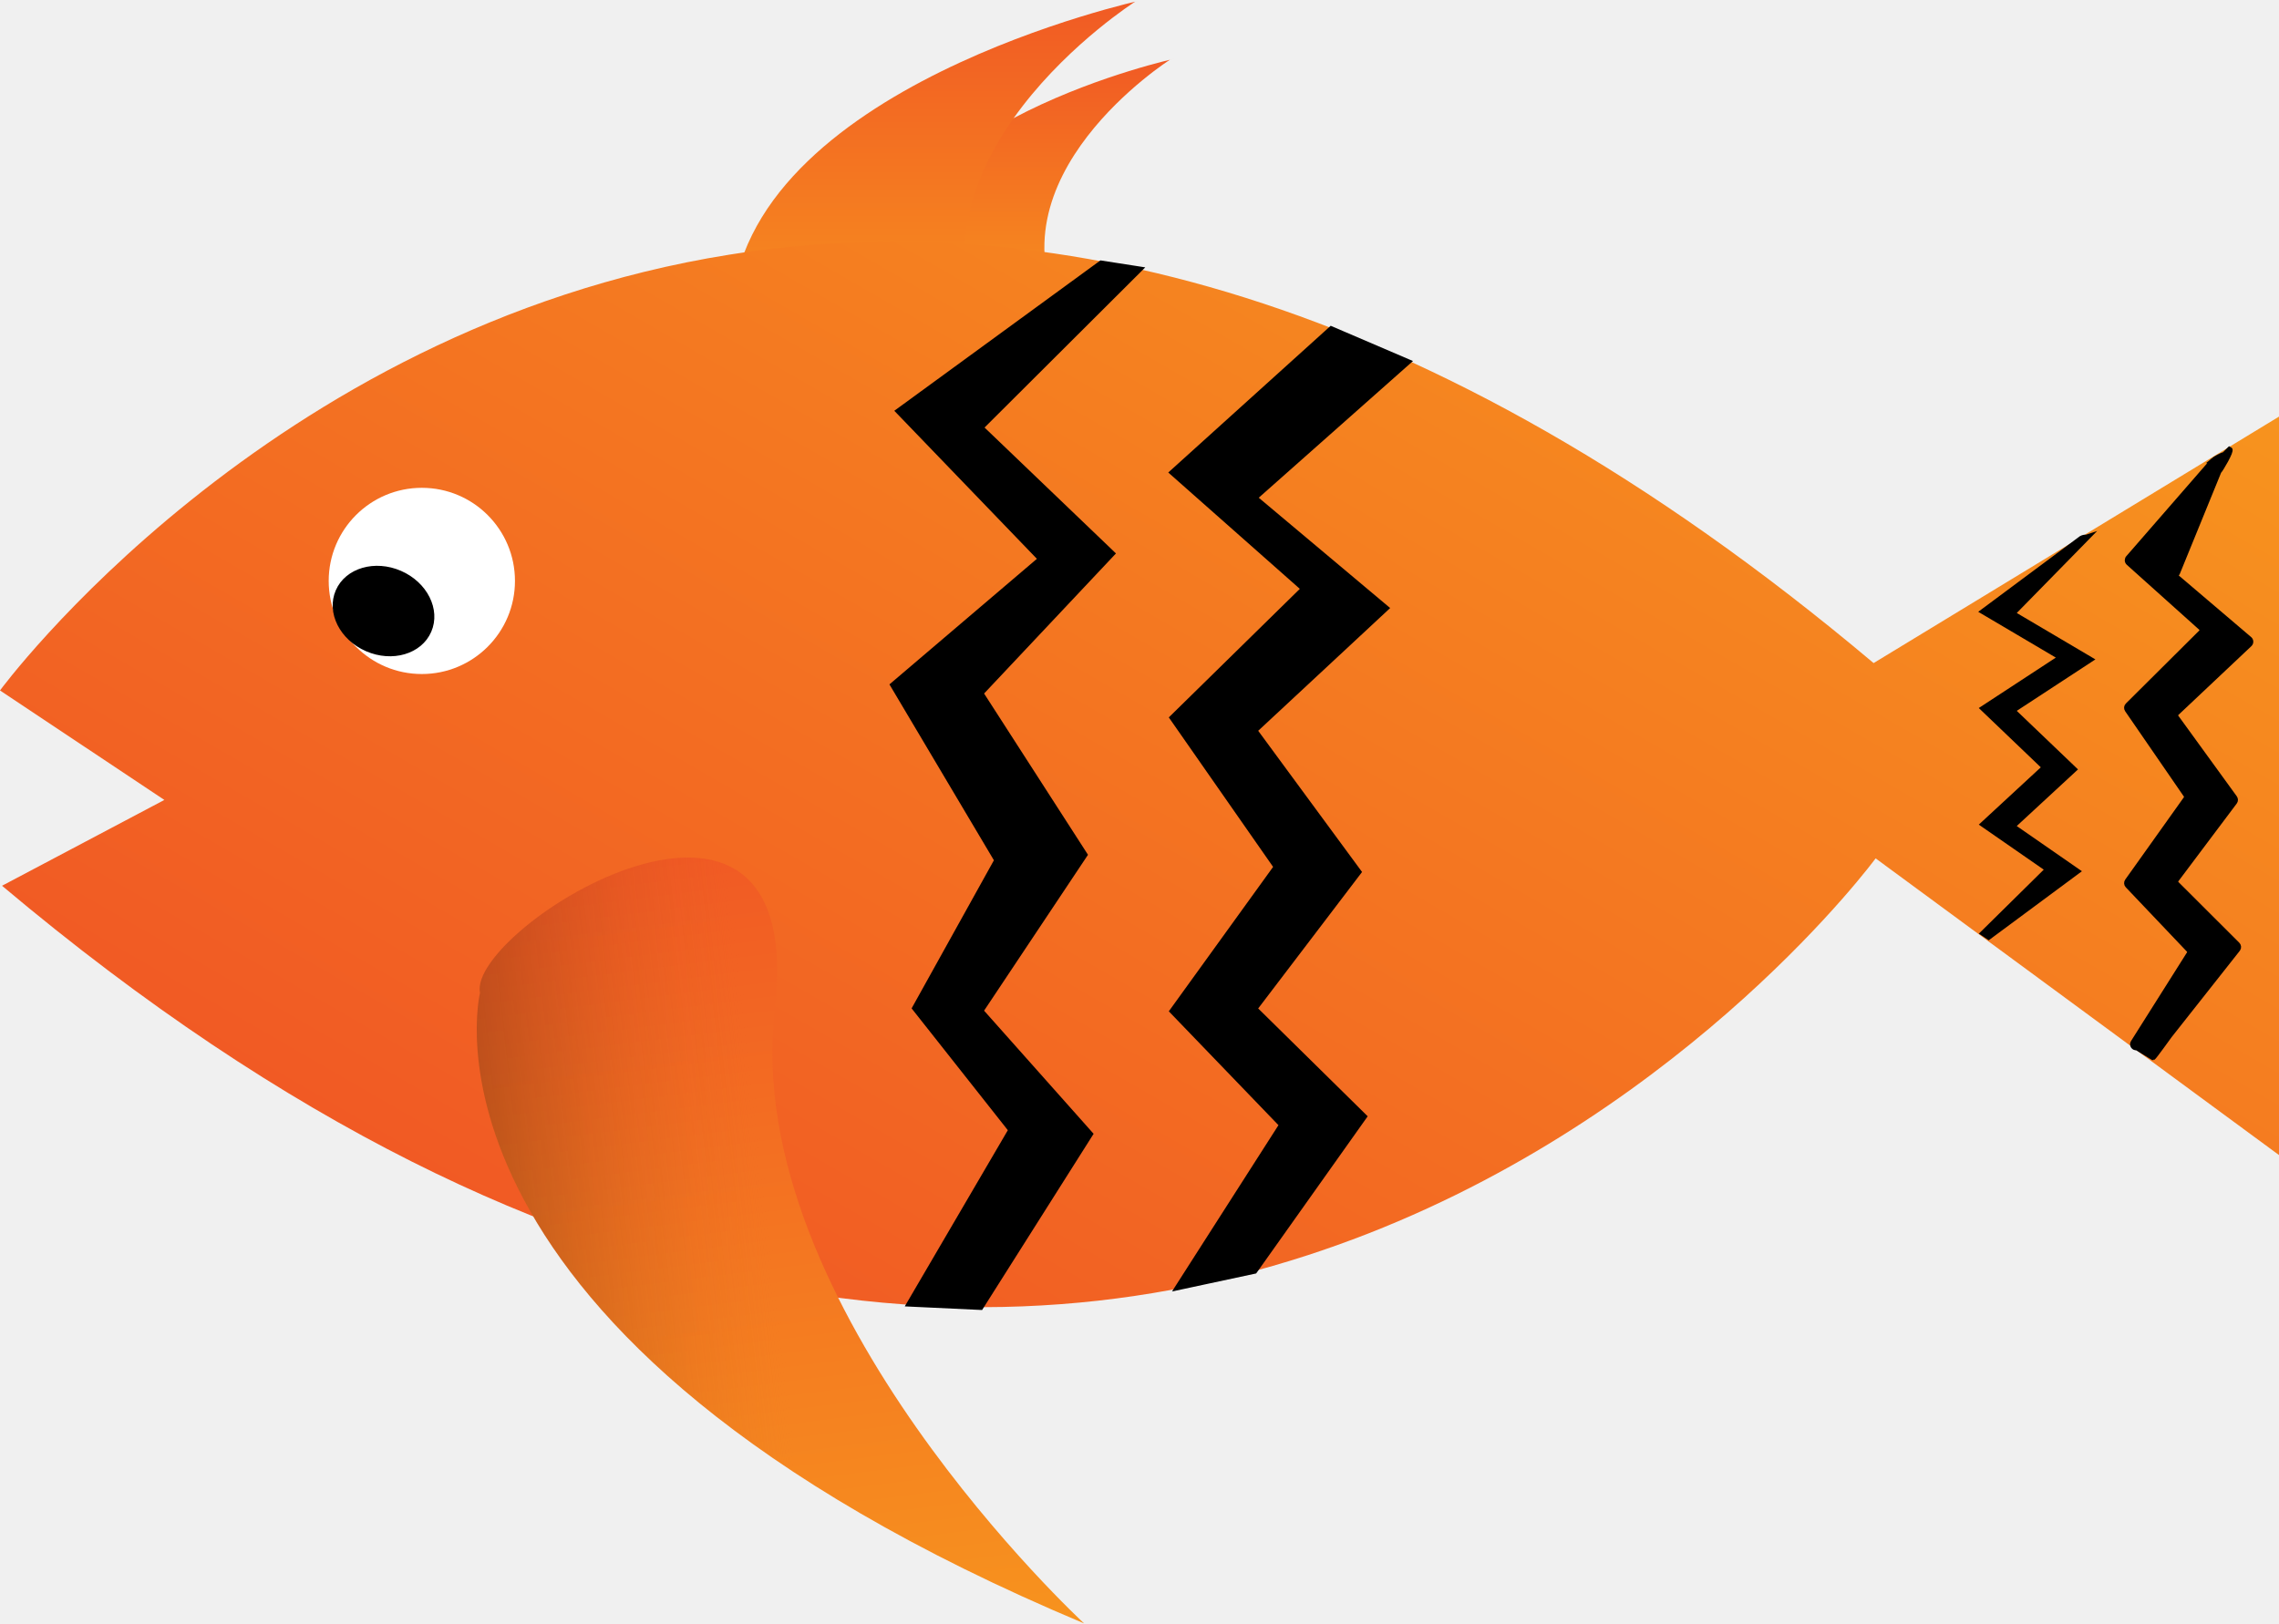
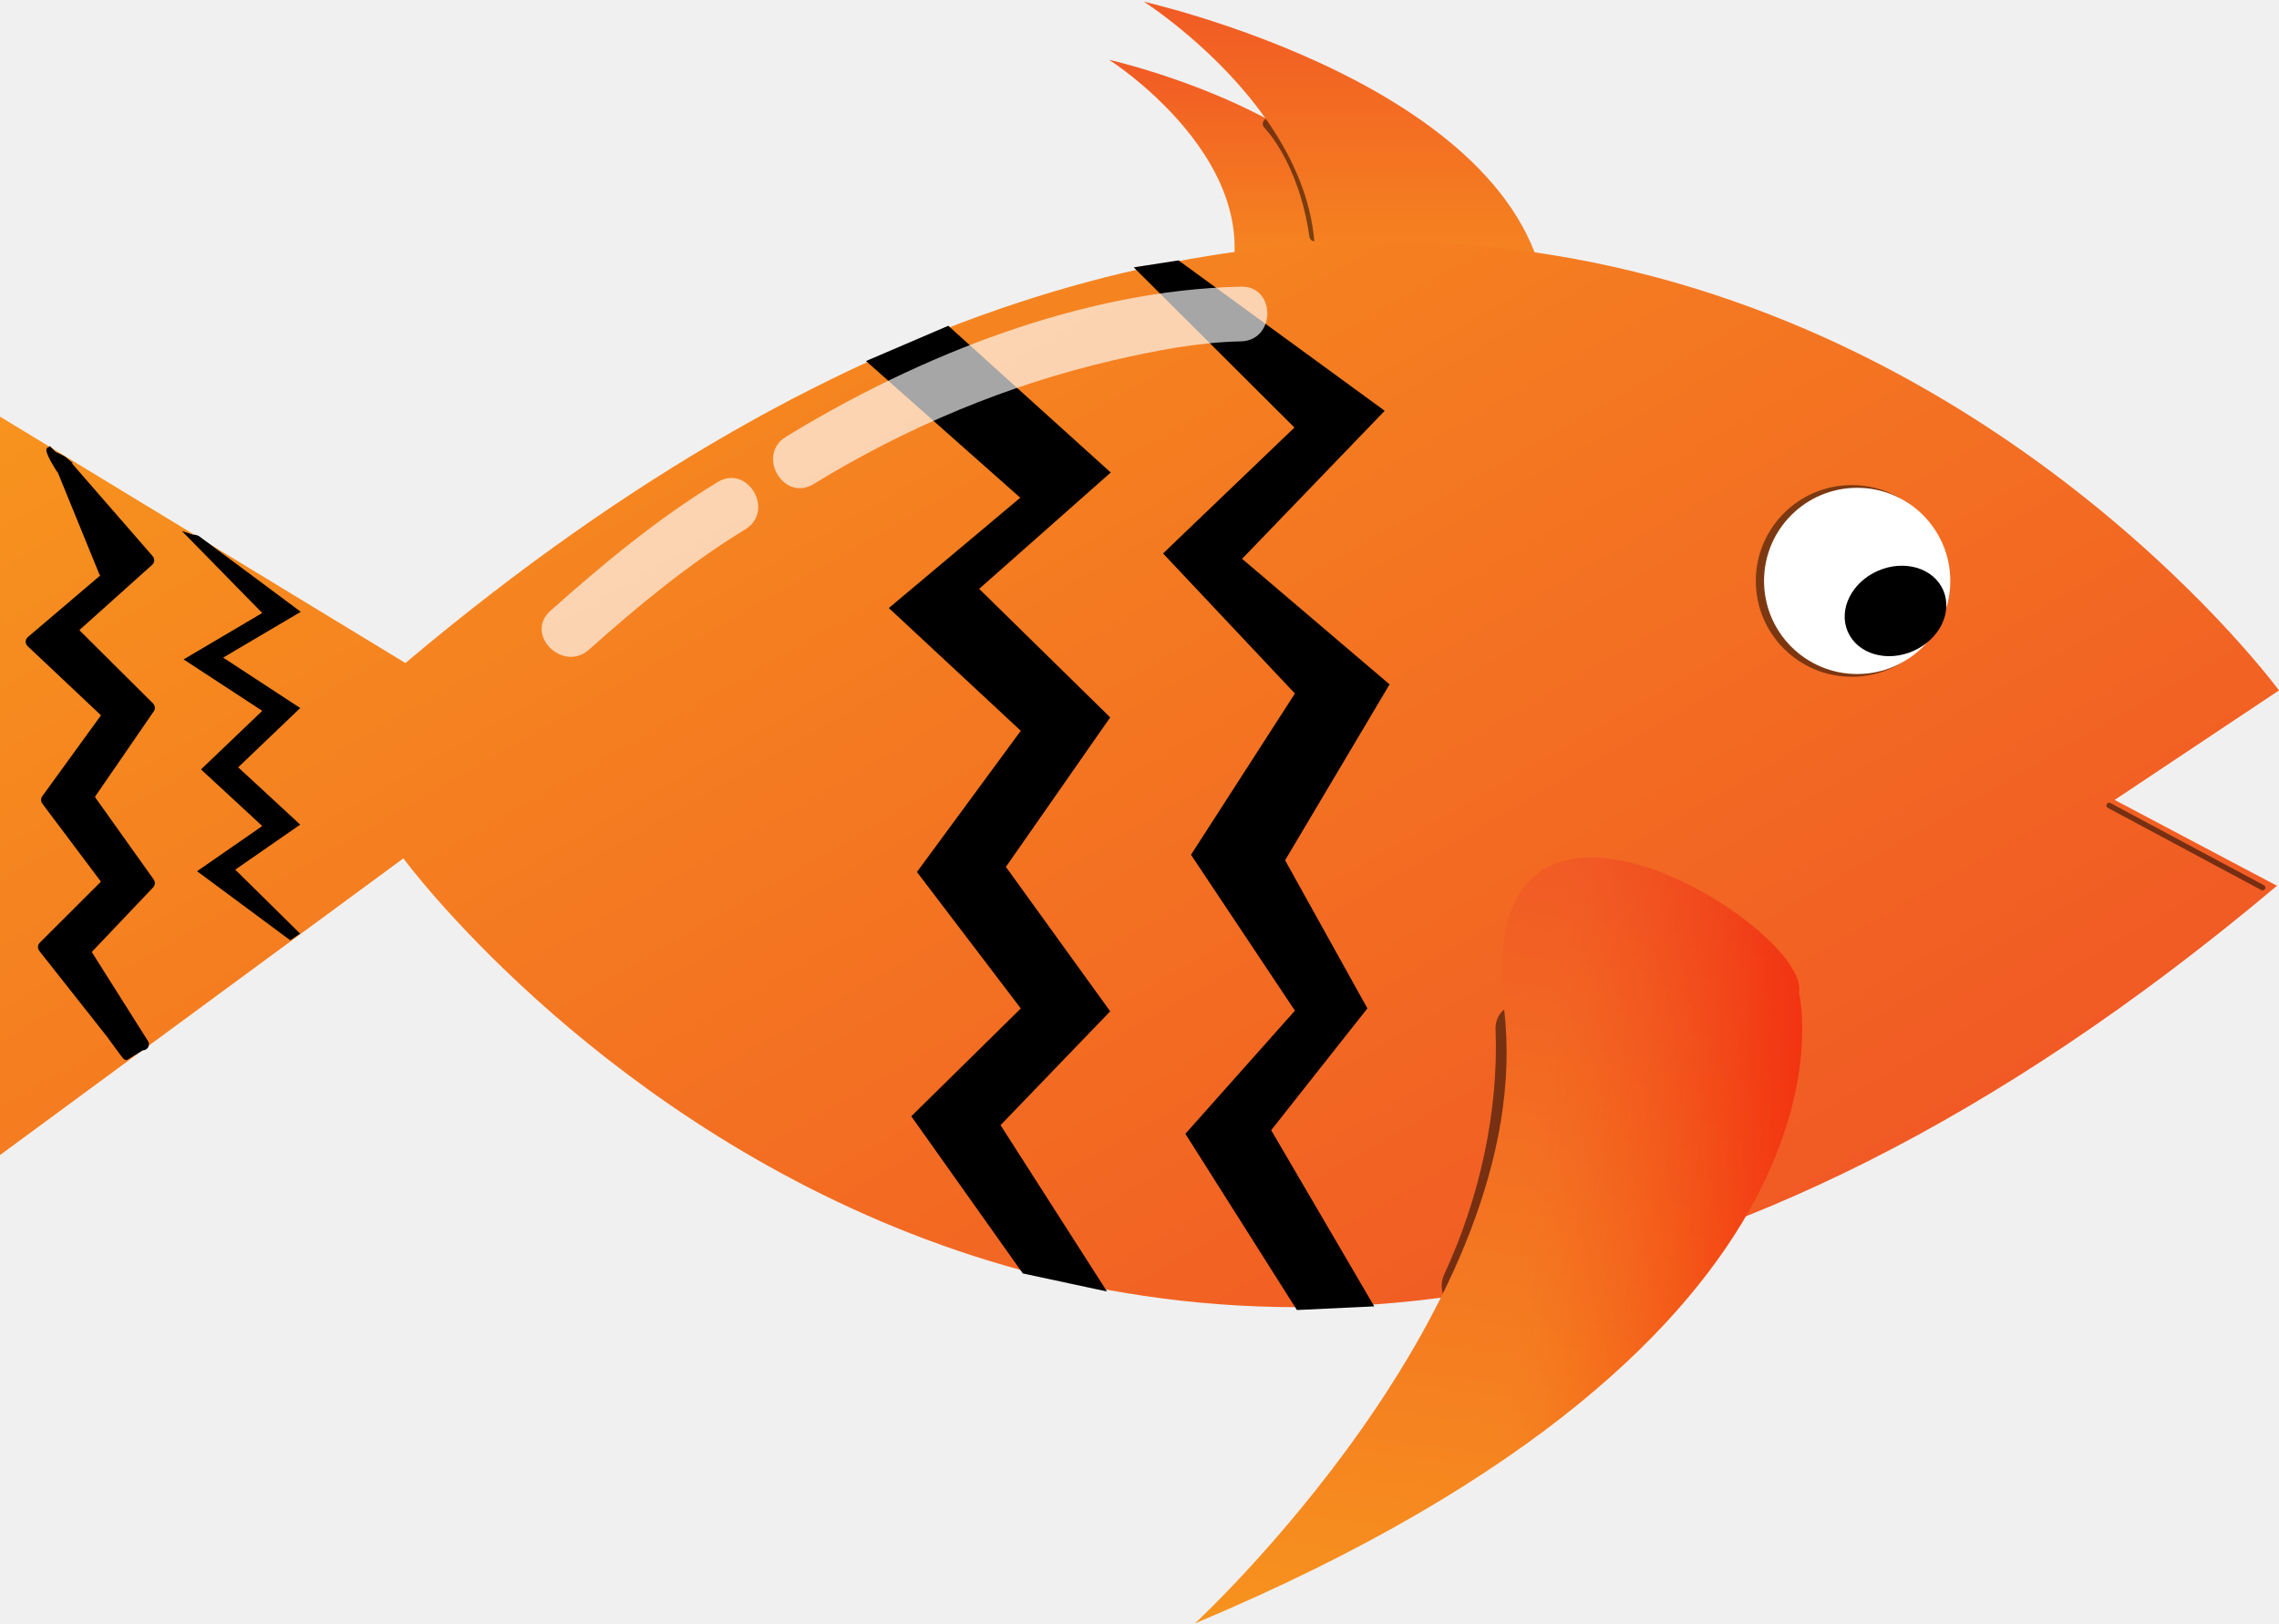
<svg xmlns="http://www.w3.org/2000/svg" xmlns:xlink="http://www.w3.org/1999/xlink" viewBox="0 0 416 296.42">
  <defs>
    <style>
      .cls-1 {
        fill: url(#linear-gradient-2);
      }

      .cls-2 {
        fill: #fff;
      }

-       .cls-3 {
+       .cls-3, .cls-4 {
+         opacity: .51;
+       }
+ 
+       .cls-5 {
        fill: url(#linear-gradient-4);
        mix-blend-mode: multiply;
      }

-       .cls-4 {
+       .cls-6, .cls-4, .cls-7 {
        stroke: #000;
        stroke-miterlimit: 10;
      }

-       .cls-5 {
+       .cls-8 {
        fill: url(#New_Gradient_Swatch);
      }

-       .cls-6 {
+       .cls-9 {
        isolation: isolate;
      }

-       .cls-7 {
+       .cls-10 {
+         opacity: .65;
+       }
+ 
+       .cls-4, .cls-7 {
+         fill: none;
+         stroke-linecap: round;
+       }
+ 
+       .cls-11 {
+         opacity: .49;
+       }
+ 
+       .cls-12 {
        fill: url(#linear-gradient-3);
      }

-       .cls-8 {
+       .cls-13 {
        fill: url(#linear-gradient);
      }
+ 
+       .cls-7 {
+         opacity: .5;
+         stroke-width: 2px;
+       }
    </style>
-     <linearGradient id="linear-gradient" x1="187" y1="58.45" x2="187" y2="10.68" gradientUnits="userSpaceOnUse">
+     <linearGradient id="linear-gradient" x1="187" y1="58.45" x2="187" y2="10.68" gradientTransform="translate(416) rotate(-180) scale(1 -1)" gradientUnits="userSpaceOnUse">
      <stop offset="0" stop-color="#f7931e" />
      <stop offset="1" stop-color="#f15a24" />
    </linearGradient>
    <linearGradient id="linear-gradient-2" x1="171" y1="65.13" x2="171" y2="0" xlink:href="#linear-gradient" />
-     <linearGradient id="New_Gradient_Swatch" data-name="New Gradient Swatch" x1="300.02" y1="9.1" x2="155.64" y2="259.17" gradientUnits="userSpaceOnUse">
+     <linearGradient id="New_Gradient_Swatch" data-name="New Gradient Swatch" x1="300.02" y1="9.1" x2="155.64" y2="259.17" gradientTransform="translate(416) rotate(-180) scale(1 -1)" gradientUnits="userSpaceOnUse">
      <stop offset="0" stop-color="#f7931e" />
      <stop offset="1" stop-color="#f15a24" />
    </linearGradient>
-     <linearGradient id="linear-gradient-3" x1="163.75" y1="272.6" x2="163.75" y2="124.6" gradientTransform="translate(-46.73 52.53) rotate(-7.19)" xlink:href="#linear-gradient" />
-     <linearGradient id="linear-gradient-4" x1="164.65" y1="198.37" x2="33.53" y2="196.78" gradientTransform="translate(-46.73 52.53) rotate(-7.19)" gradientUnits="userSpaceOnUse">
+     <linearGradient id="linear-gradient-3" x1="163.75" y1="272.6" x2="163.75" y2="124.6" gradientTransform="translate(462.73 52.53) rotate(-172.81) scale(1 -1)" xlink:href="#linear-gradient" />
+     <linearGradient id="linear-gradient-4" x1="164.65" y1="198.37" x2="33.53" y2="196.78" gradientTransform="translate(462.73 52.53) rotate(-172.81) scale(1 -1)" gradientUnits="userSpaceOnUse">
      <stop offset="0" stop-color="#fff" stop-opacity="0" />
-       <stop offset=".03" stop-color="#eee" stop-opacity=".06" />
-       <stop offset=".85" stop-color="#000" />
+       <stop offset=".02" stop-color="#fff5f5" stop-opacity=".04" />
+       <stop offset=".11" stop-color="#ffbcbc" stop-opacity=".26" />
+       <stop offset=".22" stop-color="#ff8a8a" stop-opacity=".46" />
+       <stop offset=".32" stop-color="#ff5f5f" stop-opacity=".62" />
+       <stop offset=".42" stop-color="#ff3d3d" stop-opacity=".76" />
+       <stop offset=".53" stop-color="#f22" stop-opacity=".87" />
+       <stop offset=".63" stop-color="#ff0f0f" stop-opacity=".94" />
+       <stop offset=".74" stop-color="#ff0303" stop-opacity=".99" />
+       <stop offset=".85" stop-color="red" />
    </linearGradient>
  </defs>
-   <g class="cls-6">
+   <g class="cls-9">
    <g id="Layer_2" data-name="Layer 2">
      <g id="Fish">
        <g id="Main">
-           <path class="cls-8" d="m213.57,10.9s-33.81,21.5-19.33,47.55l-34.74-5.79c1.45-30.39,55-41.97,55-41.97" />
-           <path class="cls-1" d="m207.23.29s-46.1,29.31-26.36,64.84l-47.37-7.89C135.47,15.79,208.5,0,208.5,0" />
-           <path class="cls-5" d="m342.37,156.73S209.37,337.73.37,161.73l29.63-15.67L0,126.07S48.56,59.97,133.12,46.5c55.37-8.82,126.18,4.92,208.88,74.57l74-45v134.83l-73.63-54.17Z" />
+           <path class="cls-13" d="m202.43,10.9s33.81,21.5,19.33,47.55l34.74-5.79c-1.45-30.39-55-41.97-55-41.97" />
+           <path class="cls-7" d="m231.5,22.61s6.5,6.46,8.5,20.46" />
+           <path class="cls-1" d="m208.77.29s46.1,29.31,26.36,64.84l47.37-7.89C280.53,15.79,207.5,0,207.5,0" />
+           <path class="cls-8" d="m73.63,156.73s133,181,342,5l-29.63-15.67,30-20s-48.56-66.09-133.12-79.57c-55.37-8.82-126.18,4.92-208.88,74.57L0,76.07v134.83s73.63-54.17,73.63-54.17Z" />
          <g>
-             <polygon class="cls-4" points="253 111.04 229 133.37 248 159.21 229 184.18 249 203.88 229 232.07 215 235.07 234 205.38 214 184.61 233 158.29 214 131.05 238 107.5 214 86.27 243 60.07 257 66.07 229 90.89 253 111.04" />
-             <polygon class="cls-4" points="208 49.16 179 78.07 203 101.07 179 126.57 198 156.07 179 184.58 199 207.07 179 238.68 166 238.07 184.57 206.32 167 184.07 182 157.07 163 125.07 190 102.07 164 75.07 201 48.07 208 49.16" />
+             <polygon class="cls-6" points="163 111.04 187 133.37 168 159.21 187 184.18 167 203.88 187 232.07 201 235.07 182 205.38 202 184.61 183 158.29 202 131.05 178 107.5 202 86.27 173 60.07 159 66.07 187 90.89 163 111.04" />
+             <polygon class="cls-6" points="208 49.16 237 78.07 213 101.07 237 126.57 218 156.07 237 184.58 217 207.07 237 238.68 250 238.07 231.43 206.32 249 184.07 234 157.07 253 125.07 226 102.07 252 75.07 215 48.07 208 49.16" />
          </g>
          <g>
-             <path class="cls-4" d="m363,171.07l16.17-11.98-11.84-8.21,11.25-10.4-11.25-10.76,14.21-9.3-14.21-8.39,13.67-13.95-.15.05c-.32-.03-.65.04-.93.2l-17.92,13.33,14.21,8.39-14.21,9.3,11.25,10.76-11.25,10.4,11.84,8.21-11.84,11.68,1,.67Z" />
-             <path class="cls-4" d="m404,84.07l-15.46,17.77c-.26.24-.26.66,0,.9l13.23,11.87c.26.23.27.63.02.88l-13.39,13.32c-.21.21-.24.53-.07.77l10.72,15.58c.14.21.14.49,0,.69l-10.71,15.04c-.17.24-.15.56.05.77l11.17,11.76c.19.2.22.51.07.74l-10.22,16.19c-.29.45.12,1.03.64.91l2.95,1.81c.15-.03,2.91-3.88,3-4l12.47-15.8c.17-.24.14-.57-.07-.78l-11.11-11.09c-.21-.21-.24-.55-.06-.79l10.66-14.2c.16-.21.16-.5,0-.72l-10.67-14.71c-.18-.25-.15-.59.07-.8l13.33-12.57c.26-.25.25-.67-.02-.9l-13.16-11.2c-.28-.24-.28-.67-.01-.91l7.56-18.53c.33-.29,2.4-3.82,2-4l-1,1c-.22-.1-1.82.84-2,1Z" />
+             <path class="cls-6" d="m53,171.07l-16.17-11.98,11.84-8.21-11.25-10.4,11.25-10.76-14.21-9.3,14.21-8.39-13.67-13.95.15.05c.32-.03.65.04.93.2l17.92,13.33-14.21,8.39,14.21,9.3-11.25,10.76,11.25,10.4-11.84,8.21,11.84,11.68-1,.67Z" />
+             <path class="cls-6" d="m12,84.07l15.46,17.77c.26.24.26.66,0,.9l-13.23,11.87c-.26.23-.27.63-.02.88l13.39,13.32c.21.21.24.53.07.77l-10.72,15.58c-.14.21-.14.49,0,.69l10.71,15.04c.17.24.15.56-.05.77l-11.17,11.76c-.19.2-.22.51-.07.74l10.22,16.19c.29.45-.12,1.03-.64.91l-2.95,1.81c-.15-.03-2.91-3.88-3-4l-12.47-15.8c-.17-.24-.14-.57.07-.78l11.11-11.09c.21-.21.24-.55.06-.79l-10.66-14.2c-.16-.21-.16-.5,0-.72l10.67-14.71c.18-.25.15-.59-.07-.8l-13.33-12.57c-.26-.25-.25-.67.02-.9l13.16-11.2c.28-.24.28-.67.01-.91l-7.56-18.53c-.33-.29-2.4-3.82-2-4l1,1c.22-.1,1.82.84,2,1Z" />
          </g>
-           <circle class="cls-2" cx="77" cy="106.07" r="17" />
-           <ellipse class="cls-4" cx="70" cy="111.57" rx="7.5" ry="9" transform="translate(-60.23 131.23) rotate(-66.48)" />
-           <path class="cls-7" d="m87.61,181.32s-15.31,62.41,110.28,115.1c0,0-62.75-57.93-56.46-111.98s-56.31-14.9-53.81-3.12Z" />
-           <path class="cls-3" d="m87.61,181.32s-15.31,62.41,110.28,115.1c0,0-62.75-57.93-56.46-111.98s-56.31-14.9-53.81-3.12Z" />
+           <circle class="cls-11" cx="338" cy="106.07" r="17.5" />
+           <circle class="cls-2" cx="339" cy="106.07" r="17" />
+           <ellipse class="cls-6" cx="346" cy="111.57" rx="9" ry="7.5" transform="translate(-15.78 147.33) rotate(-23.52)" />
+           <g class="cls-3">
+             <path d="m273,188.07c.56,15.04-3.01,30.9-9.32,44.48-2.7,5.8,5.92,10.88,8.63,5.05,7.05-15.17,11.31-32.68,10.68-49.52-.24-6.42-10.24-6.45-10,0h0Z" />
+           </g>
+           <path class="cls-12" d="m328.39,181.32s15.31,62.41-110.28,115.1c0,0,62.75-57.93,56.46-111.98s56.31-14.9,53.81-3.12Z" />
+           <path class="cls-5" d="m328.39,181.32s15.31,62.41-110.28,115.1c0,0,62.75-57.93,56.46-111.98s56.31-14.9,53.81-3.12Z" />
        </g>
+         <g class="cls-10">
+           <path class="cls-2" d="m226.5,52.34c-28.91.63-58.75,12.56-83.02,27.4-5.48,3.35-.46,12.01,5.05,8.63,16.98-10.39,35.39-18.13,54.8-22.61,7.55-1.74,15.39-3.27,23.17-3.43,6.43-.14,6.45-10.14,0-10h0Z" />
+         </g>
+         <g class="cls-10">
+           <path class="cls-2" d="m130.98,88.03c-10.93,6.66-21,15.01-30.51,23.5-4.81,4.3,2.28,11.35,7.07,7.07,8.9-7.95,18.27-15.71,28.49-21.94,5.49-3.34.47-11.99-5.05-8.63h0Z" />
+         </g>
+         <line class="cls-4" x1="385" y1="147.07" x2="413" y2="162.07" />
      </g>
    </g>
  </g>
</svg>
